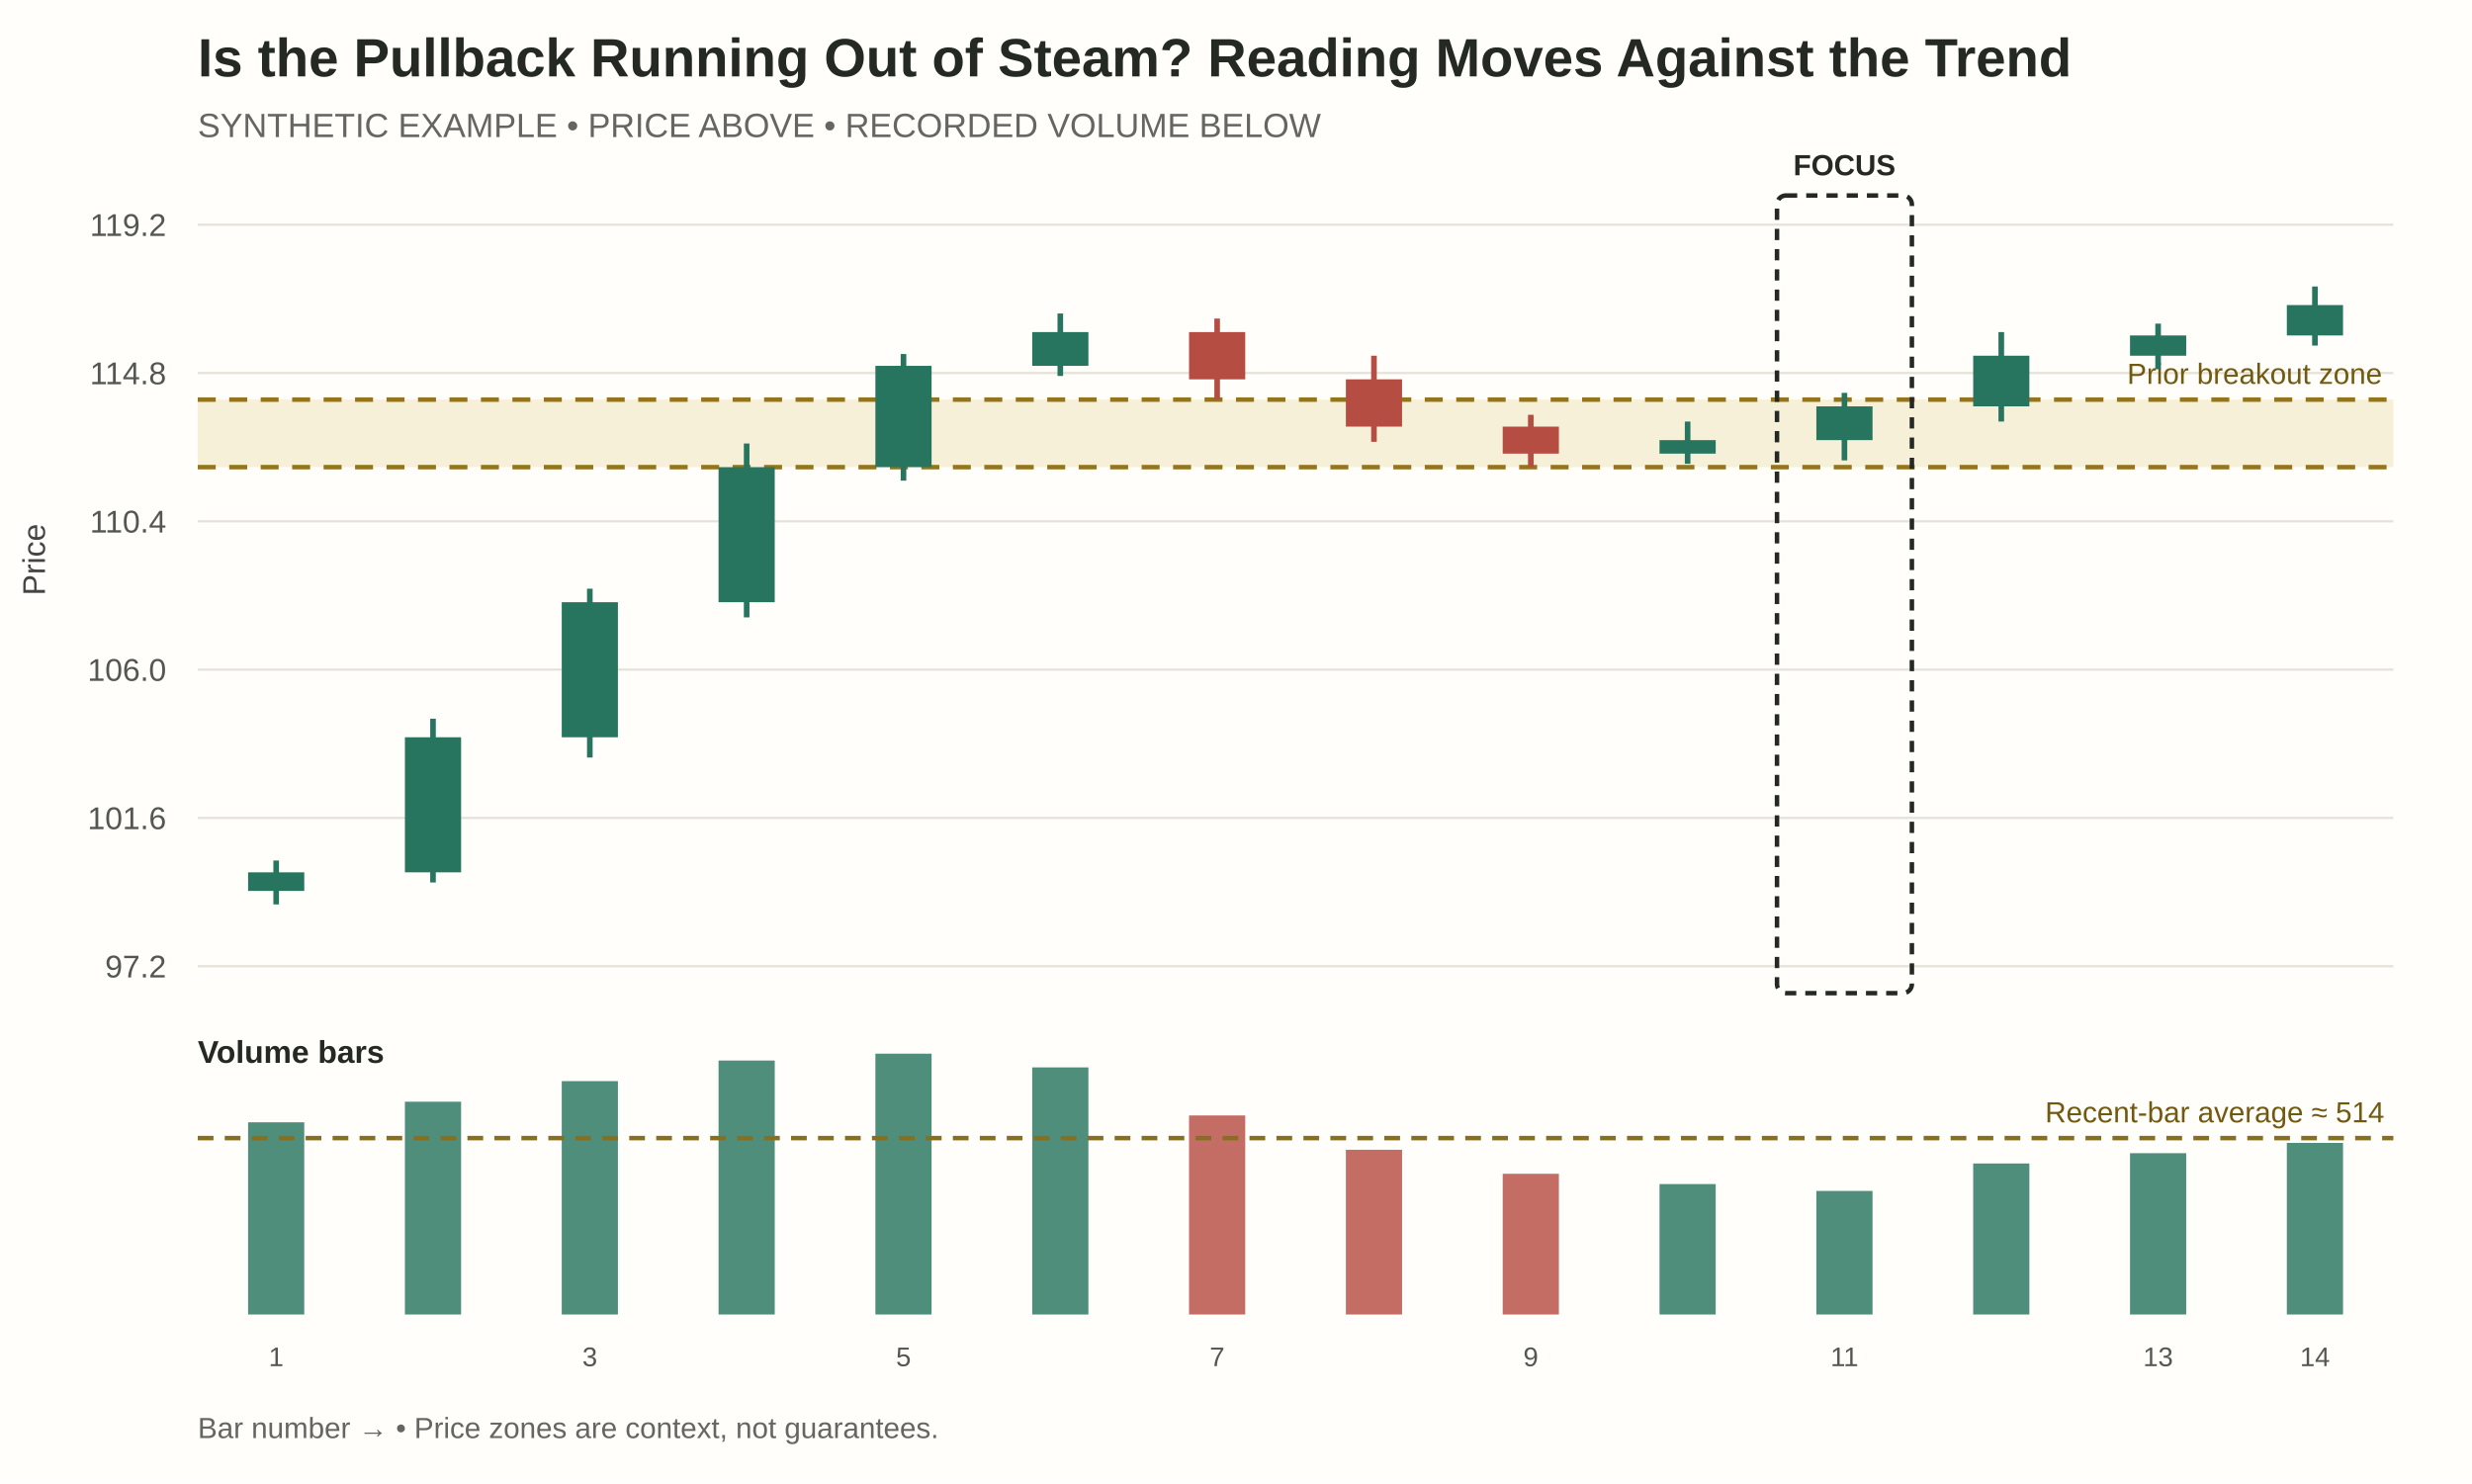
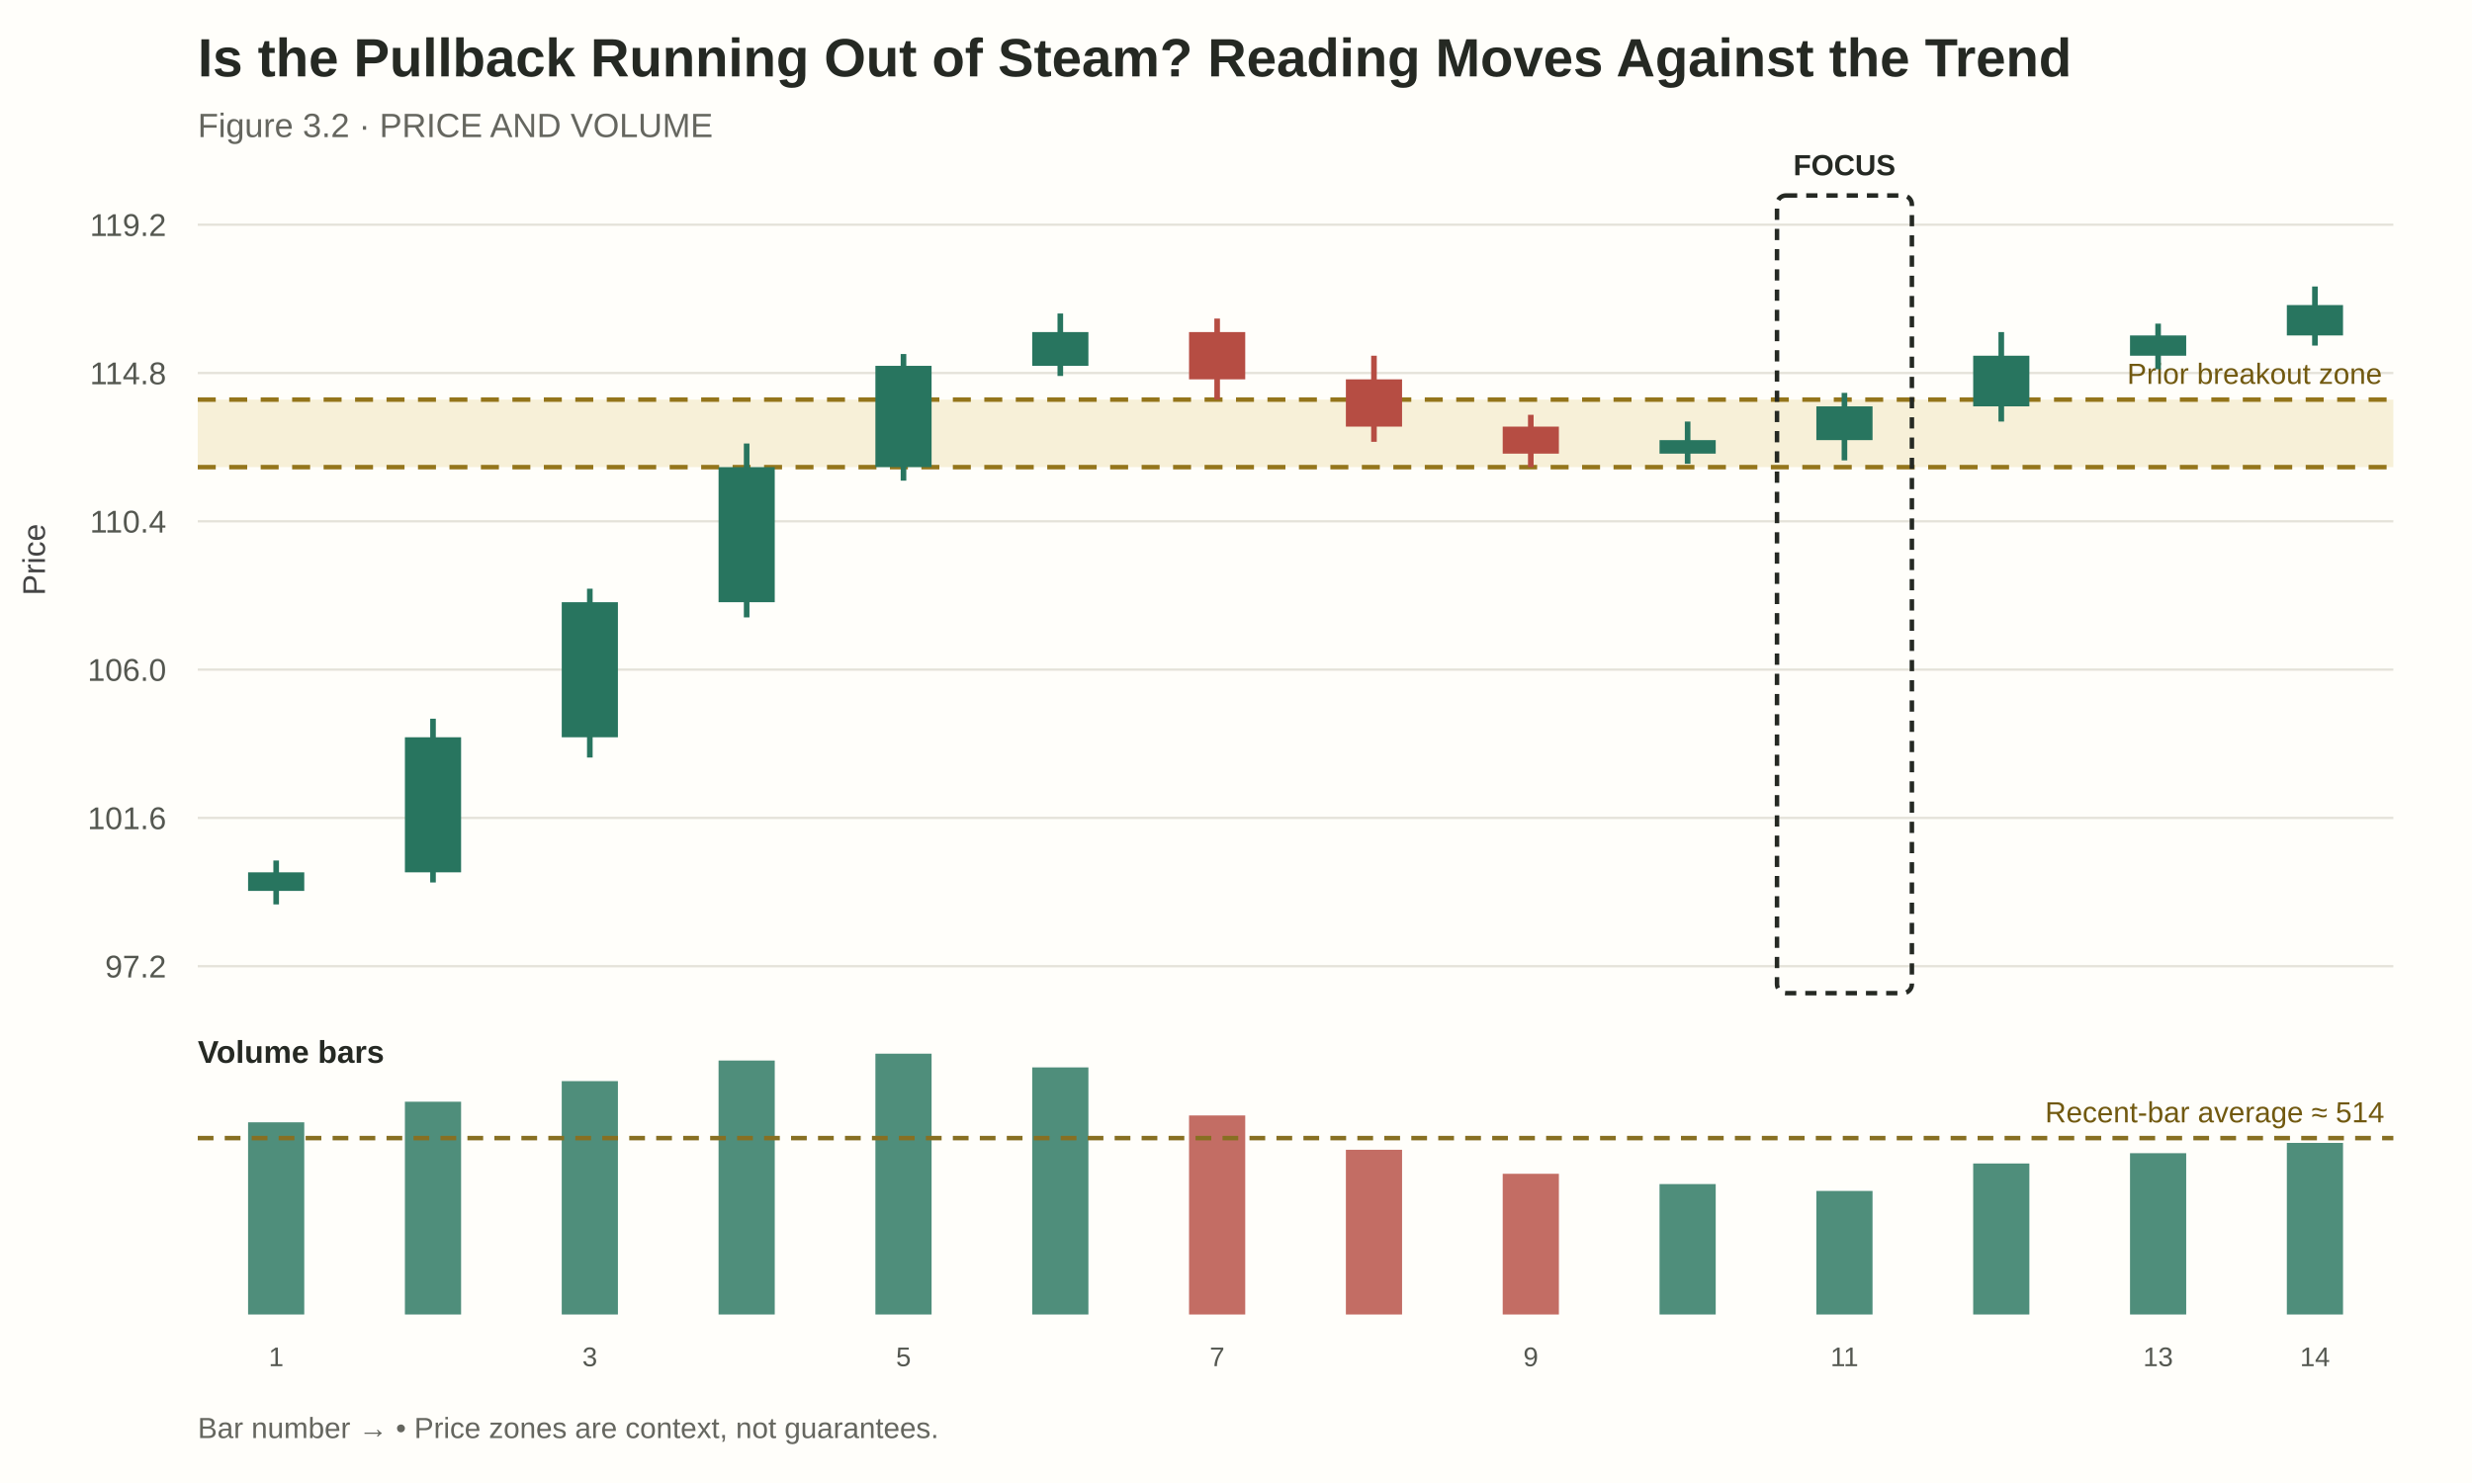
<svg xmlns="http://www.w3.org/2000/svg" role="img" aria-labelledby="chartTitle chartDesc" viewBox="0 0 1100 660" width="1100" height="660">
  <rect width="100%" height="100%" fill="#fffefa" />
  <text x="88" y="34" font-family="Arial,sans-serif" font-size="24" font-weight="700" fill="#252923">Is the Pullback Running Out of Steam? Reading Moves Against the Trend</text>
-   <text x="88" y="61" font-family="Arial,sans-serif" font-size="15" fill="#65665f">SYNTHETIC EXAMPLE • PRICE ABOVE • RECORDED VOLUME BELOW</text>
+   <text x="88" y="61" font-family="Arial,sans-serif" font-size="15" fill="#65665f">Figure 3.2 · PRICE AND VOLUME</text>
  <line x1="88" x2="1065" y1="430" y2="430" stroke="#e4e2d9" />
  <text x="74" y="435" text-anchor="end" font-family="Arial,sans-serif" font-size="14" fill="#545750">97.2</text>
  <line x1="88" x2="1065" y1="364" y2="364" stroke="#e4e2d9" />
  <text x="74" y="369" text-anchor="end" font-family="Arial,sans-serif" font-size="14" fill="#545750">101.6</text>
  <line x1="88" x2="1065" y1="298" y2="298" stroke="#e4e2d9" />
  <text x="74" y="303" text-anchor="end" font-family="Arial,sans-serif" font-size="14" fill="#545750">106.0</text>
  <line x1="88" x2="1065" y1="232" y2="232" stroke="#e4e2d9" />
  <text x="74" y="237" text-anchor="end" font-family="Arial,sans-serif" font-size="14" fill="#545750">110.4</text>
  <line x1="88" x2="1065" y1="166" y2="166" stroke="#e4e2d9" />
  <text x="74" y="171" text-anchor="end" font-family="Arial,sans-serif" font-size="14" fill="#545750">114.8</text>
  <line x1="88" x2="1065" y1="100" y2="100" stroke="#e4e2d9" />
  <text x="74" y="105" text-anchor="end" font-family="Arial,sans-serif" font-size="14" fill="#545750">119.2</text>
  <rect x="88" y="177.842" width="977" height="30.055" fill="#dfc66b" opacity=".24" />
  <line x1="88" x2="1065" y1="177.842" y2="177.842" stroke="#94751b" stroke-width="2" stroke-dasharray="8 6" />
  <line x1="88" x2="1065" y1="207.896" y2="207.896" stroke="#94751b" stroke-width="2" stroke-dasharray="8 6" />
  <text x="1060" y="170.842" text-anchor="end" font-family="Arial,sans-serif" font-size="13" fill="#715910">Prior breakout zone</text>
  <text x="20" y="265" transform="rotate(-90 20 265)" font-family="Arial,sans-serif" font-size="14" fill="#444">Price</text>
  <line x1="122.893" x2="122.893" y1="382.964" y2="402.5" stroke="#28755f" stroke-width="2.5" />
  <rect x="110.393" y="388.224" width="25" height="8.265" fill="#28755f" />
  <rect x="110.393" y="499.474" width="25" height="85.526" fill="#28755f" opacity=".82" />
  <text x="122.893" y="608" text-anchor="middle" font-family="Arial,sans-serif" font-size="12" fill="#545750">1</text>
  <line x1="192.679" x2="192.679" y1="319.85" y2="392.732" stroke="#28755f" stroke-width="2.5" />
  <rect x="180.179" y="328.115" width="25" height="60.109" fill="#28755f" />
  <rect x="180.179" y="490.31" width="25" height="94.69" fill="#28755f" opacity=".82" />
  <line x1="262.464" x2="262.464" y1="261.995" y2="337.131" stroke="#28755f" stroke-width="2.5" />
  <rect x="249.964" y="268.005" width="25" height="60.109" fill="#28755f" />
  <rect x="249.964" y="481.147" width="25" height="103.853" fill="#28755f" opacity=".82" />
  <text x="262.464" y="608" text-anchor="middle" font-family="Arial,sans-serif" font-size="12" fill="#545750">3</text>
  <line x1="332.25" x2="332.25" y1="197.377" y2="274.768" stroke="#28755f" stroke-width="2.5" />
  <rect x="319.75" y="207.896" width="25" height="60.109" fill="#28755f" />
  <rect x="319.75" y="471.983" width="25" height="113.017" fill="#28755f" opacity=".82" />
  <line x1="402.036" x2="402.036" y1="157.555" y2="213.907" stroke="#28755f" stroke-width="2.5" />
  <rect x="389.536" y="162.814" width="25" height="45.082" fill="#28755f" />
  <rect x="389.536" y="468.929" width="25" height="116.071" fill="#28755f" opacity=".82" />
  <text x="402.036" y="608" text-anchor="middle" font-family="Arial,sans-serif" font-size="12" fill="#545750">5</text>
  <line x1="471.821" x2="471.821" y1="139.522" y2="167.322" stroke="#28755f" stroke-width="2.5" />
  <rect x="459.321" y="147.787" width="25" height="15.027" fill="#28755f" />
  <rect x="459.321" y="475.038" width="25" height="109.962" fill="#28755f" opacity=".82" />
  <line x1="541.607" x2="541.607" y1="141.776" y2="177.842" stroke="#b64d43" stroke-width="2.5" />
  <rect x="529.107" y="147.787" width="25" height="21.038" fill="#b64d43" />
  <rect x="529.107" y="496.419" width="25" height="88.581" fill="#b64d43" opacity=".82" />
  <text x="541.607" y="608" text-anchor="middle" font-family="Arial,sans-serif" font-size="12" fill="#545750">7</text>
  <line x1="611.393" x2="611.393" y1="158.306" y2="196.626" stroke="#b64d43" stroke-width="2.5" />
  <rect x="598.893" y="168.825" width="25" height="21.038" fill="#b64d43" />
  <rect x="598.893" y="511.692" width="25" height="73.308" fill="#b64d43" opacity=".82" />
  <line x1="681.179" x2="681.179" y1="184.604" y2="207.896" stroke="#b64d43" stroke-width="2.5" />
  <rect x="668.679" y="189.863" width="25" height="12.022" fill="#b64d43" />
  <rect x="668.679" y="522.383" width="25" height="62.617" fill="#b64d43" opacity=".82" />
  <text x="681.179" y="608" text-anchor="middle" font-family="Arial,sans-serif" font-size="12" fill="#545750">9</text>
  <line x1="750.964" x2="750.964" y1="187.609" y2="206.393" stroke="#28755f" stroke-width="2.5" />
  <rect x="738.464" y="195.874" width="25" height="6.011" fill="#28755f" />
  <rect x="738.464" y="526.964" width="25" height="58.036" fill="#28755f" opacity=".82" />
  <line x1="820.75" x2="820.75" y1="174.836" y2="204.891" stroke="#28755f" stroke-width="2.5" />
  <rect x="808.25" y="180.847" width="25" height="15.027" fill="#28755f" />
  <rect x="808.25" y="530.019" width="25" height="54.981" fill="#28755f" opacity=".82" />
  <rect x="790.742" y="87" width="60.016" height="355" fill="none" stroke="#252923" stroke-width="2" stroke-dasharray="5 4" rx="4" />
  <text x="820.75" y="78" text-anchor="middle" font-family="Arial,sans-serif" font-size="13" font-weight="700" fill="#252923">FOCUS</text>
  <text x="820.75" y="608" text-anchor="middle" font-family="Arial,sans-serif" font-size="12" fill="#545750">11</text>
  <line x1="890.536" x2="890.536" y1="147.787" y2="187.609" stroke="#28755f" stroke-width="2.5" />
  <rect x="878.036" y="158.306" width="25" height="22.541" fill="#28755f" />
  <rect x="878.036" y="517.801" width="25" height="67.199" fill="#28755f" opacity=".82" />
  <line x1="960.321" x2="960.321" y1="144.03" y2="164.317" stroke="#28755f" stroke-width="2.5" />
  <rect x="947.821" y="149.29" width="25" height="9.016" fill="#28755f" />
  <rect x="947.821" y="513.219" width="25" height="71.781" fill="#28755f" opacity=".82" />
  <text x="960.321" y="608" text-anchor="middle" font-family="Arial,sans-serif" font-size="12" fill="#545750">13</text>
  <line x1="1030.107" x2="1030.107" y1="127.5" y2="153.798" stroke="#28755f" stroke-width="2.5" />
  <rect x="1017.607" y="135.765" width="25" height="13.525" fill="#28755f" />
  <rect x="1017.607" y="508.637" width="25" height="76.363" fill="#28755f" opacity=".82" />
  <text x="1030.107" y="608" text-anchor="middle" font-family="Arial,sans-serif" font-size="12" fill="#545750">14</text>
  <line x1="88" x2="1065" y1="506.499" y2="506.499" stroke="#876f22" stroke-width="2" stroke-dasharray="7 5" />
  <text x="1061" y="499.499" text-anchor="end" font-family="Arial,sans-serif" font-size="13" fill="#715910">Recent-bar average ≈ 514</text>
  <text x="88" y="473" font-family="Arial,sans-serif" font-size="14" font-weight="700" fill="#252923">Volume bars</text>
  <text x="88" y="640" font-family="Arial,sans-serif" font-size="13" fill="#65665f">Bar number → • Price zones are context, not guarantees.</text>
</svg>
